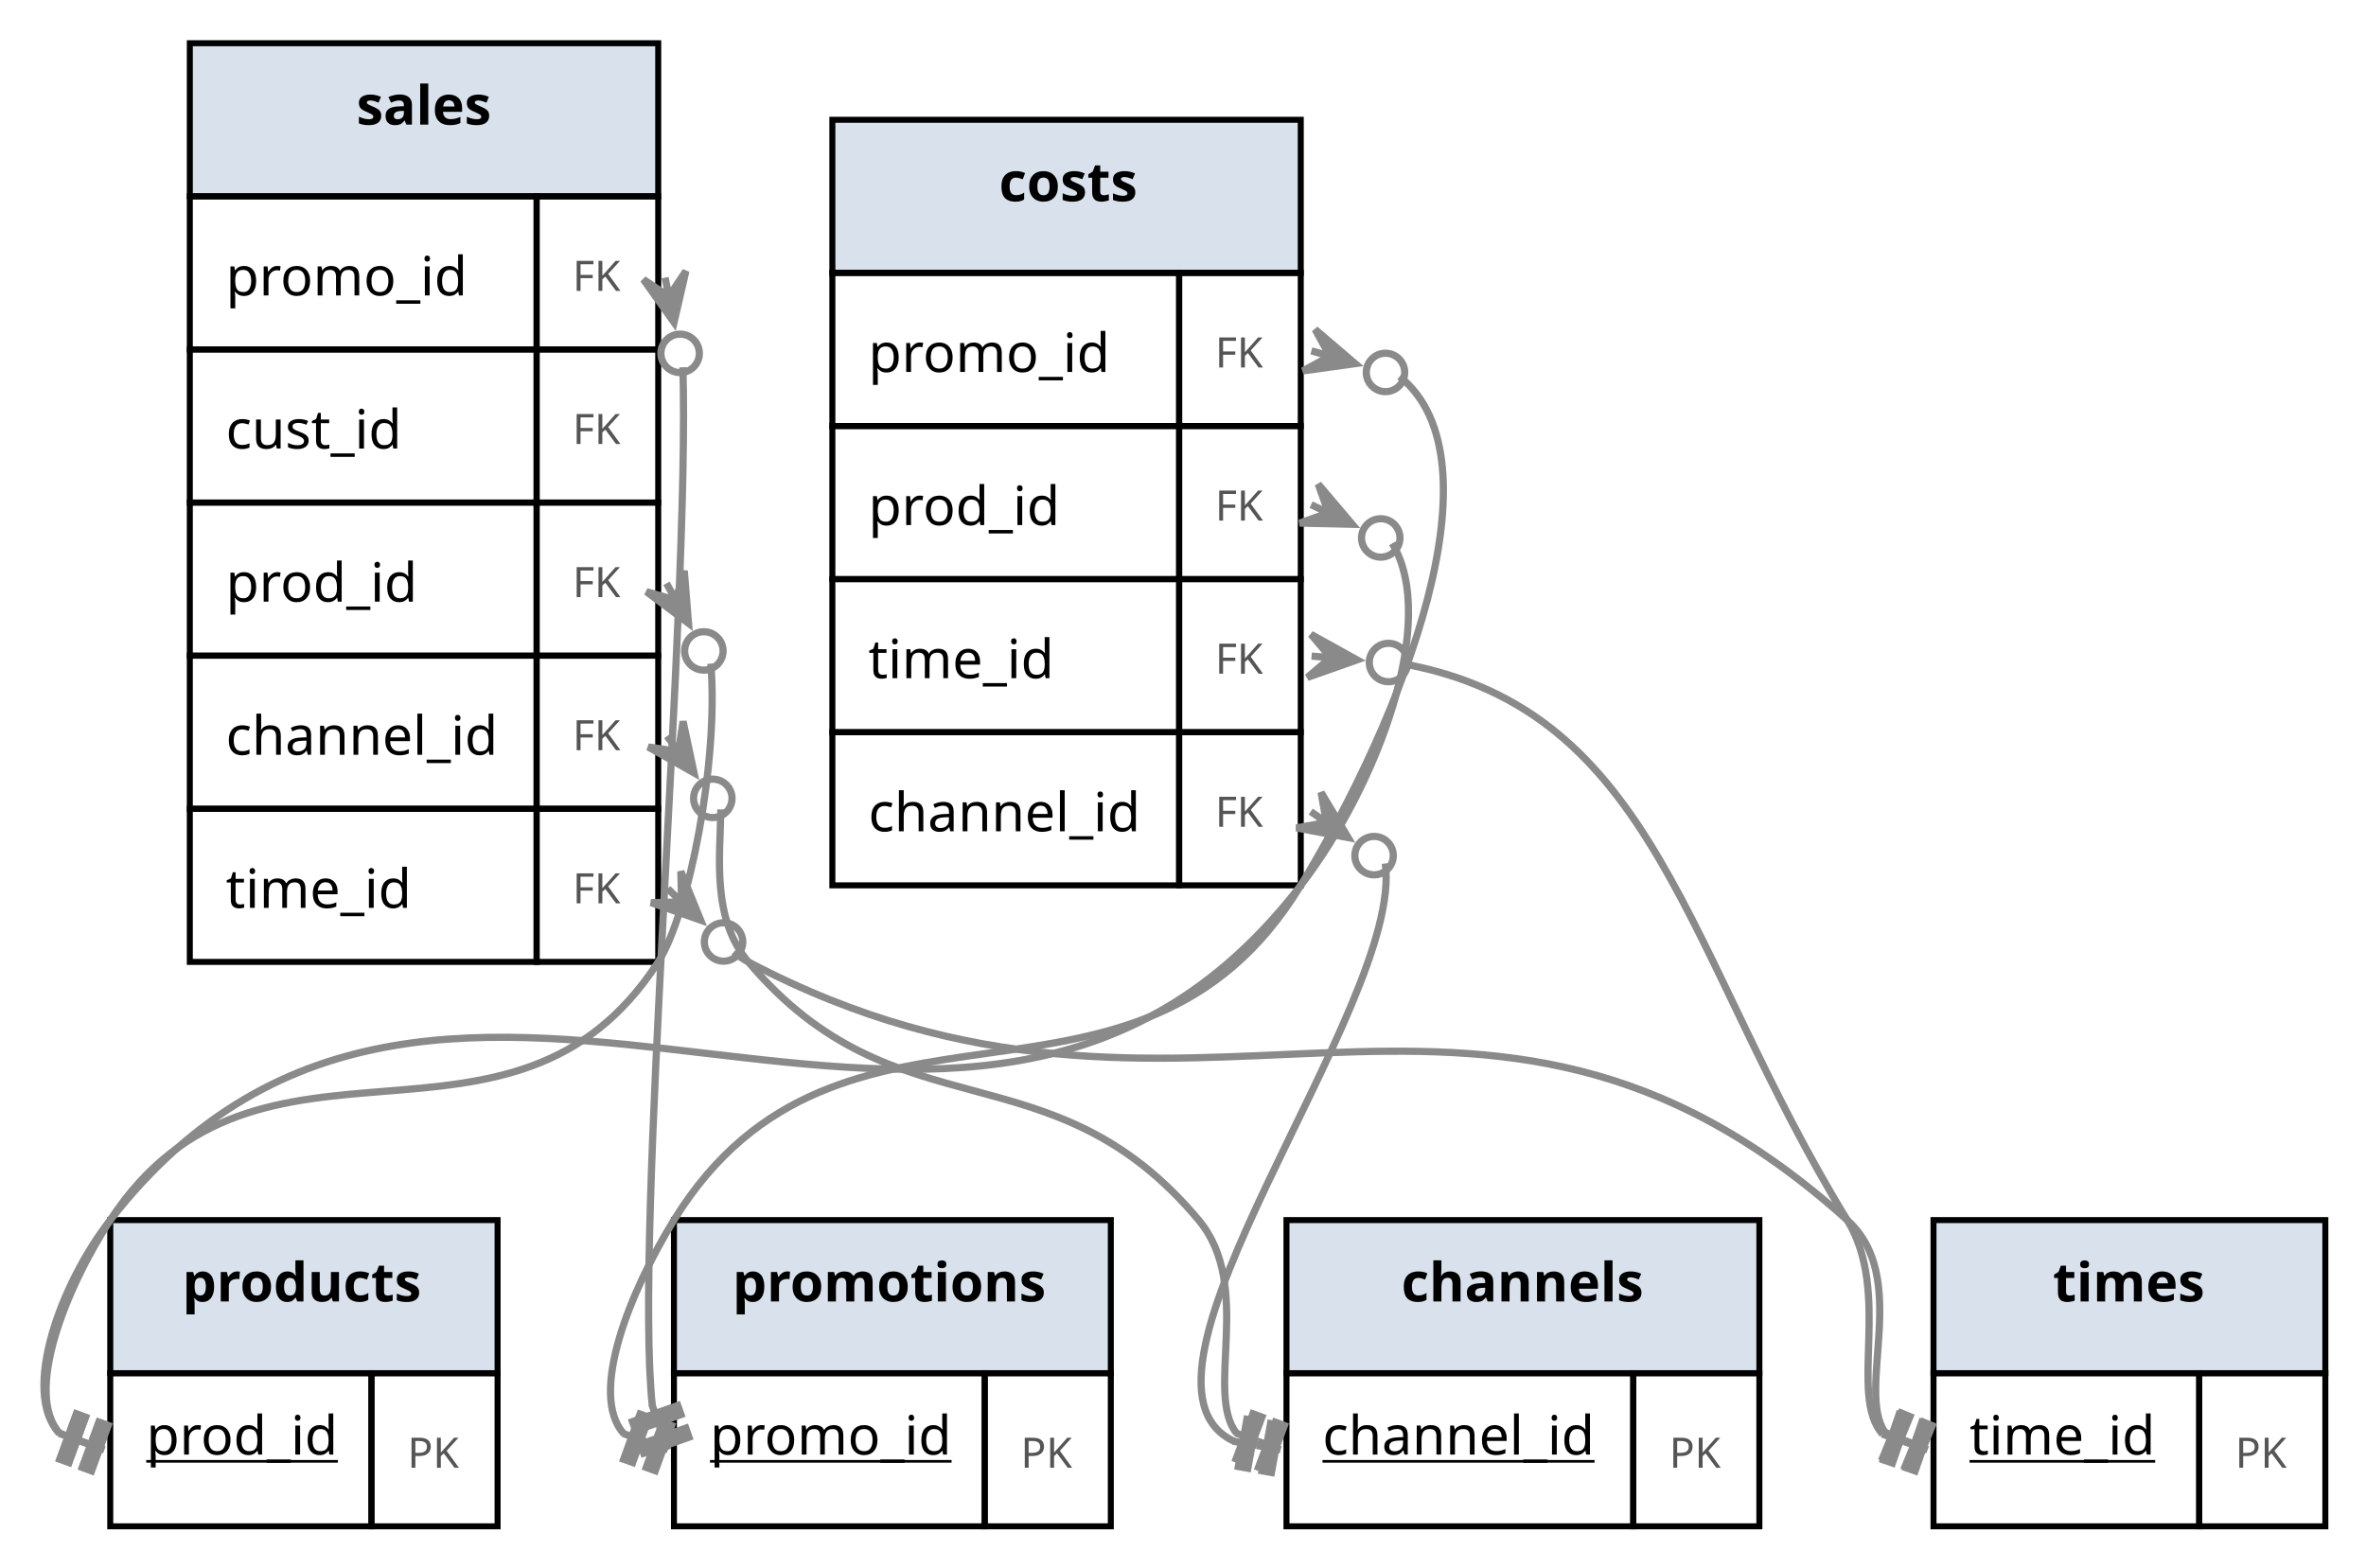
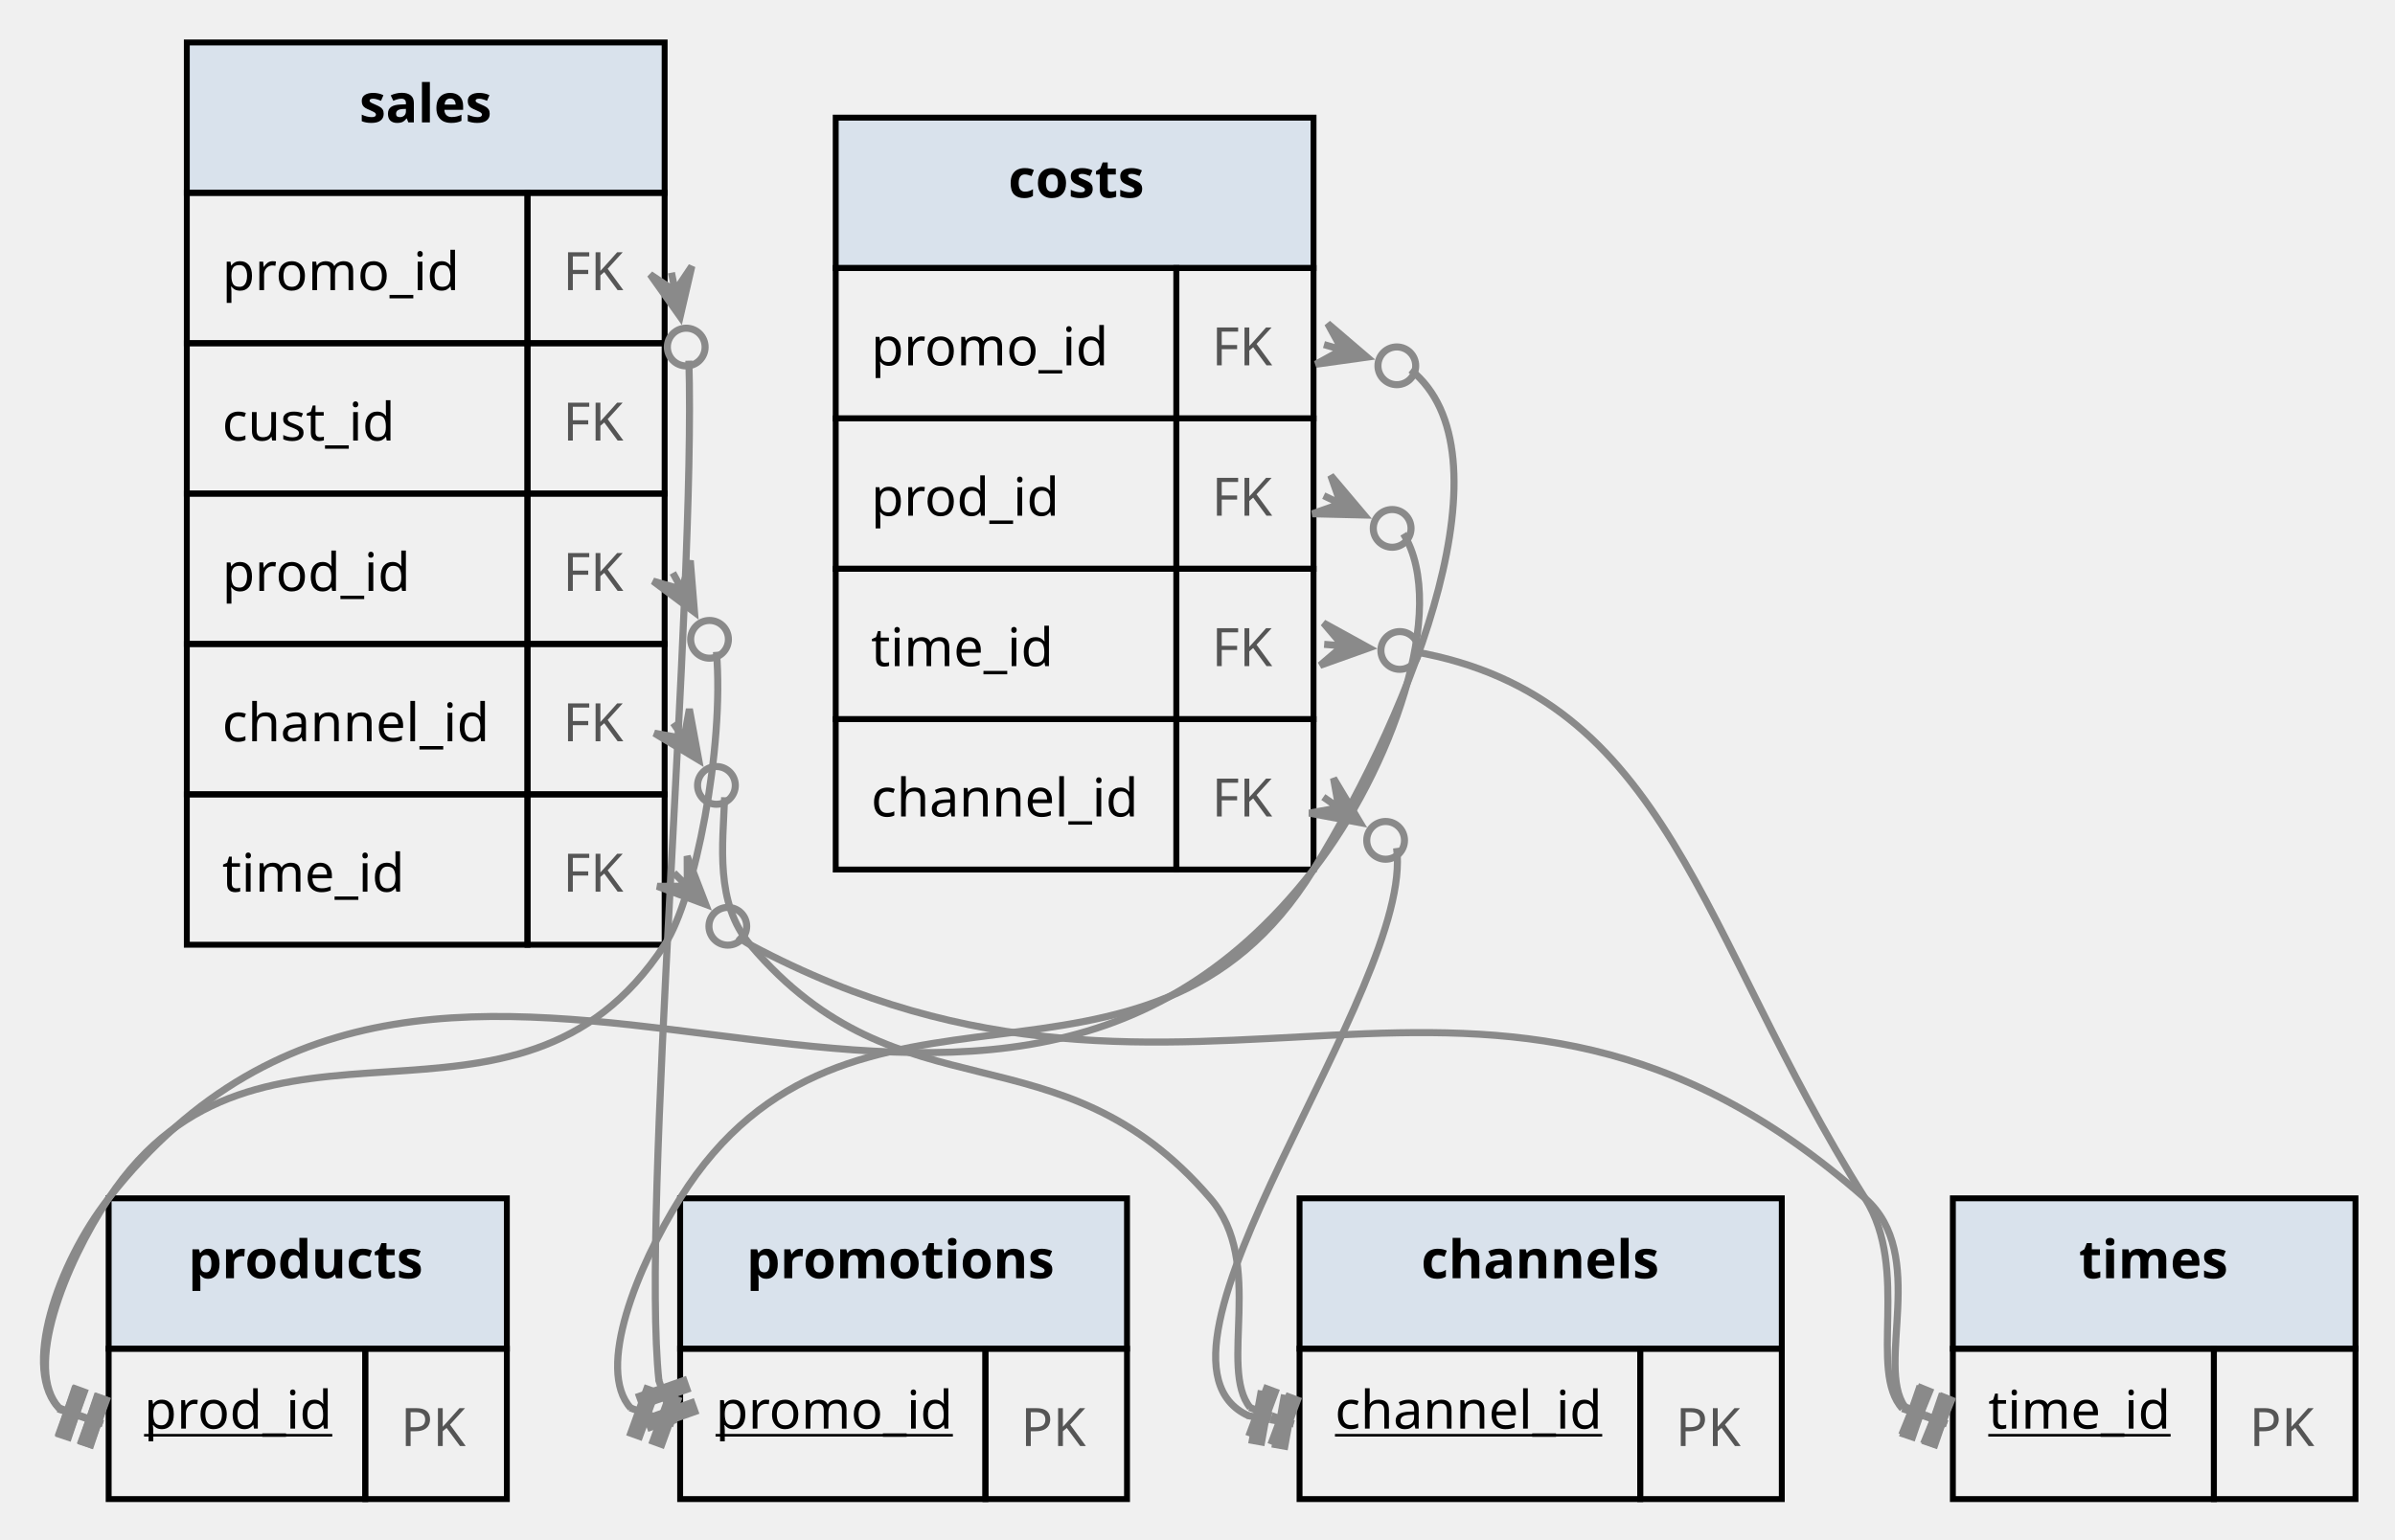
- <svg xmlns="http://www.w3.org/2000/svg" width="394pt" height="261pt" viewBox="0.00 0.00 394.00 261.00">
+ <svg xmlns="http://www.w3.org/2000/svg" width="406pt" height="261pt" viewBox="0.00 0.00 406.00 261.00">
  <g id="graph0" class="graph" transform="scale(1 1) rotate(0) translate(7.2 254.2)">
-     <polygon fill="white" stroke="none" points="-7.2,7.2 -7.2,-254.2 387.23,-254.2 387.23,7.2 -7.2,7.2" />
    <g id="node1" class="node">
-       <polygon fill="#d9e2ec" stroke="none" points="24.41,-221.5 24.41,-247 102.41,-247 102.41,-221.5 24.41,-221.5" />
-       <polygon fill="none" stroke="#000000" points="24.41,-221.5 24.41,-247 102.41,-247 102.41,-221.5 24.41,-221.5" />
-       <text xml:space="preserve" text-anchor="start" x="52.16" y="-233.45" font-family="Noto Sans KR" font-weight="bold" font-size="9.00" fill="#000000">sales</text>
-       <polygon fill="none" stroke="#000000" points="24.41,-196 24.41,-221.5 82.16,-221.5 82.16,-196 24.41,-196" />
-       <text xml:space="preserve" text-anchor="start" x="30.41" y="-205" font-family="Noto Sans KR" font-size="9.00">promo_id</text>
-       <polygon fill="none" stroke="#000000" points="82.16,-196 82.16,-221.5 102.41,-221.5 102.41,-196 82.16,-196" />
-       <text xml:space="preserve" text-anchor="start" x="88.16" y="-205.75" font-family="Noto Sans KR" font-size="7.00" fill="#555555">FK</text>
-       <polygon fill="none" stroke="#000000" points="24.41,-170.5 24.41,-196 82.16,-196 82.16,-170.5 24.41,-170.5" />
-       <text xml:space="preserve" text-anchor="start" x="30.41" y="-179.5" font-family="Noto Sans KR" font-size="9.00">cust_id</text>
-       <polygon fill="none" stroke="#000000" points="82.16,-170.5 82.16,-196 102.41,-196 102.41,-170.5 82.16,-170.5" />
-       <text xml:space="preserve" text-anchor="start" x="88.16" y="-180.25" font-family="Noto Sans KR" font-size="7.00" fill="#555555">FK</text>
-       <polygon fill="none" stroke="#000000" points="24.41,-145 24.41,-170.5 82.16,-170.5 82.16,-145 24.41,-145" />
-       <text xml:space="preserve" text-anchor="start" x="30.41" y="-154" font-family="Noto Sans KR" font-size="9.00">prod_id</text>
-       <polygon fill="none" stroke="#000000" points="82.16,-145 82.16,-170.5 102.41,-170.5 102.41,-145 82.16,-145" />
-       <text xml:space="preserve" text-anchor="start" x="88.16" y="-154.75" font-family="Noto Sans KR" font-size="7.00" fill="#555555">FK</text>
-       <polygon fill="none" stroke="#000000" points="24.41,-119.5 24.41,-145 82.16,-145 82.16,-119.5 24.41,-119.5" />
-       <text xml:space="preserve" text-anchor="start" x="30.41" y="-128.5" font-family="Noto Sans KR" font-size="9.00">channel_id</text>
-       <polygon fill="none" stroke="#000000" points="82.16,-119.5 82.16,-145 102.41,-145 102.41,-119.5 82.16,-119.5" />
-       <text xml:space="preserve" text-anchor="start" x="88.16" y="-129.25" font-family="Noto Sans KR" font-size="7.00" fill="#555555">FK</text>
-       <polygon fill="none" stroke="#000000" points="24.41,-94 24.41,-119.5 82.16,-119.5 82.16,-94 24.41,-94" />
-       <text xml:space="preserve" text-anchor="start" x="30.41" y="-103" font-family="Noto Sans KR" font-size="9.00">time_id</text>
-       <polygon fill="none" stroke="#000000" points="82.16,-94 82.16,-119.5 102.41,-119.5 102.41,-94 82.16,-94" />
-       <text xml:space="preserve" text-anchor="start" x="88.16" y="-103.75" font-family="Noto Sans KR" font-size="7.00" fill="#555555">FK</text>
+       <polygon fill="#d9e2ec" stroke="none" points="24.47,-221.5 24.47,-247 105.47,-247 105.47,-221.5 24.47,-221.5" />
+       <polygon fill="none" stroke="#000000" points="24.47,-221.5 24.47,-247 105.47,-247 105.47,-221.5 24.47,-221.5" />
+       <text xml:space="preserve" text-anchor="start" x="53.72" y="-233.45" font-family="Noto Sans KR" font-weight="bold" font-size="9.00" fill="#000000">sales</text>
+       <polygon fill="none" stroke="#000000" points="24.47,-196 24.47,-221.5 82.22,-221.5 82.22,-196 24.47,-196" />
+       <text xml:space="preserve" text-anchor="start" x="30.47" y="-205" font-family="Noto Sans KR" font-size="9.00">promo_id</text>
+       <polygon fill="none" stroke="#000000" points="82.22,-196 82.22,-221.5 105.47,-221.5 105.47,-196 82.22,-196" />
+       <text xml:space="preserve" text-anchor="start" x="88.22" y="-205" font-family="Noto Sans KR" font-size="9.00" fill="#555555">FK</text>
+       <polygon fill="none" stroke="#000000" points="24.47,-170.5 24.47,-196 82.22,-196 82.22,-170.5 24.47,-170.5" />
+       <text xml:space="preserve" text-anchor="start" x="30.47" y="-179.5" font-family="Noto Sans KR" font-size="9.00">cust_id</text>
+       <polygon fill="none" stroke="#000000" points="82.22,-170.5 82.22,-196 105.47,-196 105.47,-170.5 82.22,-170.5" />
+       <text xml:space="preserve" text-anchor="start" x="88.22" y="-179.5" font-family="Noto Sans KR" font-size="9.00" fill="#555555">FK</text>
+       <polygon fill="none" stroke="#000000" points="24.47,-145 24.47,-170.5 82.22,-170.5 82.22,-145 24.47,-145" />
+       <text xml:space="preserve" text-anchor="start" x="30.47" y="-154" font-family="Noto Sans KR" font-size="9.00">prod_id</text>
+       <polygon fill="none" stroke="#000000" points="82.22,-145 82.22,-170.5 105.47,-170.5 105.47,-145 82.22,-145" />
+       <text xml:space="preserve" text-anchor="start" x="88.22" y="-154" font-family="Noto Sans KR" font-size="9.00" fill="#555555">FK</text>
+       <polygon fill="none" stroke="#000000" points="24.47,-119.5 24.47,-145 82.22,-145 82.22,-119.5 24.47,-119.5" />
+       <text xml:space="preserve" text-anchor="start" x="30.47" y="-128.5" font-family="Noto Sans KR" font-size="9.00">channel_id</text>
+       <polygon fill="none" stroke="#000000" points="82.22,-119.5 82.22,-145 105.47,-145 105.47,-119.5 82.22,-119.5" />
+       <text xml:space="preserve" text-anchor="start" x="88.22" y="-128.5" font-family="Noto Sans KR" font-size="9.00" fill="#555555">FK</text>
+       <polygon fill="none" stroke="#000000" points="24.47,-94 24.47,-119.5 82.22,-119.5 82.22,-94 24.47,-94" />
+       <text xml:space="preserve" text-anchor="start" x="30.47" y="-103" font-family="Noto Sans KR" font-size="9.00">time_id</text>
+       <polygon fill="none" stroke="#000000" points="82.22,-94 82.22,-119.5 105.47,-119.5 105.47,-94 82.22,-94" />
+       <text xml:space="preserve" text-anchor="start" x="88.22" y="-103" font-family="Noto Sans KR" font-size="9.00" fill="#555555">FK</text>
    </g>
    <g id="node3" class="node">
-       <polygon fill="#d9e2ec" stroke="none" points="11.16,-25.5 11.16,-51 75.66,-51 75.66,-25.5 11.16,-25.5" />
-       <polygon fill="none" stroke="#000000" points="11.16,-25.5 11.16,-51 75.66,-51 75.66,-25.5 11.16,-25.5" />
-       <text xml:space="preserve" text-anchor="start" x="23.16" y="-37.45" font-family="Noto Sans KR" font-weight="bold" font-size="9.00" fill="#000000">products</text>
-       <polygon fill="none" stroke="#000000" points="11.16,0 11.16,-25.5 54.66,-25.5 54.66,0 11.16,0" />
-       <text xml:space="preserve" text-anchor="start" x="17.16" y="-11.95" font-family="Noto Sans KR" text-decoration="underline" font-size="9.00">prod_id</text>
-       <polygon fill="none" stroke="#000000" points="54.66,0 54.66,-25.5 75.66,-25.5 75.66,0 54.66,0" />
-       <text xml:space="preserve" text-anchor="start" x="60.66" y="-9.75" font-family="Noto Sans KR" font-size="7.00" fill="#555555">PK</text>
+       <polygon fill="#d9e2ec" stroke="none" points="11.22,-25.5 11.22,-51 78.72,-51 78.72,-25.5 11.22,-25.5" />
+       <polygon fill="none" stroke="#000000" points="11.22,-25.5 11.22,-51 78.72,-51 78.72,-25.5 11.22,-25.5" />
+       <text xml:space="preserve" text-anchor="start" x="24.72" y="-37.45" font-family="Noto Sans KR" font-weight="bold" font-size="9.00" fill="#000000">products</text>
+       <polygon fill="none" stroke="#000000" points="11.22,0 11.22,-25.5 54.72,-25.5 54.72,0 11.22,0" />
+       <text xml:space="preserve" text-anchor="start" x="17.22" y="-11.95" font-family="Noto Sans KR" text-decoration="underline" font-size="9.00">prod_id</text>
+       <polygon fill="none" stroke="#000000" points="54.72,0 54.72,-25.5 78.72,-25.5 78.72,0 54.72,0" />
+       <text xml:space="preserve" text-anchor="start" x="60.72" y="-9" font-family="Noto Sans KR" font-size="9.00" fill="#555555">PK</text>
    </g>
    <g id="edge2" class="edge">
-       <path fill="none" stroke="#8a8a8a" stroke-width="1.2" d="M111.17,-143.68C112.52,-127.42 107.51,-101.91 102.41,-94 78.1,-56.33 35.66,-88.54 11.16,-51 3.75,-39.65 -3.29,-22.1 2.77,-15.44" />
-       <polygon fill="#8a8a8a" stroke="#8a8a8a" stroke-width="1.2" points="107.46,-150.39 100.45,-155.66 105.34,-154.25 103.79,-157.05 103.79,-157.05 103.79,-157.05 105.34,-154.25 106.75,-159.14 107.46,-150.39" />
-       <ellipse fill="none" stroke="#8a8a8a" stroke-width="1.2" cx="110.01" cy="-145.79" rx="3.2" ry="3.2" />
-       <polygon fill="#8a8a8a" stroke="#8a8a8a" stroke-width="1.2" points="8.04,-9.26 10.77,-16.78 9.27,-17.33 6.53,-9.81 8.04,-9.26" />
-       <polyline fill="none" stroke="#8a8a8a" stroke-width="1.2" points="10.16,-12.75 6.4,-14.12" />
-       <polygon fill="#8a8a8a" stroke="#8a8a8a" stroke-width="1.2" points="4.28,-10.63 7.01,-18.15 5.51,-18.7 2.78,-11.18 4.28,-10.63" />
-       <polyline fill="none" stroke="#8a8a8a" stroke-width="1.2" points="6.4,-14.12 2.64,-15.49" />
+       <path fill="none" stroke="#8a8a8a" stroke-width="1.2" d="M114.25,-143.67C115.62,-127.4 110.62,-101.87 105.47,-94 80.27,-55.47 36.62,-89.4 11.22,-51 3.74,-39.7 -3.25,-22.12 2.82,-15.44" />
+       <polygon fill="#8a8a8a" stroke="#8a8a8a" stroke-width="1.2" points="110.53,-150.4 103.51,-155.66 108.4,-154.25 106.86,-157.05 106.86,-157.05 106.86,-157.05 108.4,-154.25 109.82,-159.14 110.53,-150.4" />
+       <ellipse fill="none" stroke="#8a8a8a" stroke-width="1.2" cx="113.08" cy="-145.79" rx="3.2" ry="3.2" />
+       <polygon fill="#8a8a8a" stroke="#8a8a8a" stroke-width="1.2" points="8.1,-9.27 10.84,-16.78 9.33,-17.33 6.6,-9.81 8.1,-9.27" />
+       <polyline fill="none" stroke="#8a8a8a" stroke-width="1.2" points="10.22,-12.75 6.46,-14.12" />
+       <polygon fill="#8a8a8a" stroke="#8a8a8a" stroke-width="1.2" points="4.34,-10.63 7.08,-18.15 5.58,-18.7 2.84,-11.18 4.34,-10.63" />
+       <polyline fill="none" stroke="#8a8a8a" stroke-width="1.2" points="6.46,-14.12 2.7,-15.49" />
    </g>
    <g id="node4" class="node">
-       <polygon fill="#d9e2ec" stroke="none" points="314.78,-25.5 314.78,-51 380.03,-51 380.03,-25.5 314.78,-25.5" />
-       <polygon fill="none" stroke="#000000" points="314.78,-25.5 314.78,-51 380.03,-51 380.03,-25.5 314.78,-25.5" />
-       <text xml:space="preserve" text-anchor="start" x="334.66" y="-37.45" font-family="Noto Sans KR" font-weight="bold" font-size="9.00" fill="#000000">times</text>
-       <polygon fill="none" stroke="#000000" points="314.78,0 314.78,-25.5 359.03,-25.5 359.03,0 314.78,0" />
-       <text xml:space="preserve" text-anchor="start" x="320.78" y="-11.95" font-family="Noto Sans KR" text-decoration="underline" font-size="9.00">time_id</text>
-       <polygon fill="none" stroke="#000000" points="359.03,0 359.03,-25.5 380.03,-25.5 380.03,0 359.03,0" />
-       <text xml:space="preserve" text-anchor="start" x="365.03" y="-9.75" font-family="Noto Sans KR" font-size="7.00" fill="#555555">PK</text>
+       <polygon fill="#d9e2ec" stroke="none" points="323.85,-25.5 323.85,-51 392.1,-51 392.1,-25.5 323.85,-25.5" />
+       <polygon fill="none" stroke="#000000" points="323.85,-25.5 323.85,-51 392.1,-51 392.1,-25.5 323.85,-25.5" />
+       <text xml:space="preserve" text-anchor="start" x="345.22" y="-37.45" font-family="Noto Sans KR" font-weight="bold" font-size="9.00" fill="#000000">times</text>
+       <polygon fill="none" stroke="#000000" points="323.85,0 323.85,-25.5 368.1,-25.5 368.1,0 323.85,0" />
+       <text xml:space="preserve" text-anchor="start" x="329.85" y="-11.95" font-family="Noto Sans KR" text-decoration="underline" font-size="9.00">time_id</text>
+       <polygon fill="none" stroke="#000000" points="368.1,0 368.1,-25.5 392.1,-25.5 392.1,0 368.1,0" />
+       <text xml:space="preserve" text-anchor="start" x="374.1" y="-9" font-family="Noto Sans KR" font-size="9.00" fill="#555555">PK</text>
    </g>
    <g id="edge4" class="edge">
-       <path fill="none" stroke="#8a8a8a" stroke-width="1.2" d="M115.01,-95.67C115.69,-95.06 116.48,-94.49 117.41,-94 191.33,-55.07 238.29,-106.88 300.41,-51 311.08,-41.4 301.8,-22.81 306.7,-15.66" />
-       <polygon fill="#8a8a8a" stroke="#8a8a8a" stroke-width="1.2" points="109.48,-100.95 101.21,-103.87 106.3,-103.99 103.99,-106.2 103.99,-106.2 103.99,-106.2 106.3,-103.99 106.18,-109.08 109.48,-100.95" />
-       <ellipse fill="none" stroke="#8a8a8a" stroke-width="1.2" cx="113.29" cy="-97.32" rx="3.2" ry="3.2" />
-       <polygon fill="#8a8a8a" stroke="#8a8a8a" stroke-width="1.2" points="311.52,-9.35 314.56,-16.75 313.08,-17.36 310.04,-9.96 311.52,-9.35" />
-       <polyline fill="none" stroke="#8a8a8a" stroke-width="1.2" points="313.78,-12.75 310.08,-14.27" />
-       <polygon fill="#8a8a8a" stroke="#8a8a8a" stroke-width="1.2" points="307.82,-10.87 310.86,-18.27 309.38,-18.88 306.34,-11.48 307.82,-10.87" />
-       <polyline fill="none" stroke="#8a8a8a" stroke-width="1.2" points="310.08,-14.27 306.38,-15.79" />
+       <path fill="none" stroke="#8a8a8a" stroke-width="1.2" d="M117.89,-95.44C118.49,-94.91 119.17,-94.43 119.97,-94 195.97,-53.44 244.39,-108.01 308.97,-51 319.77,-41.46 310.69,-22.84 315.7,-15.66" />
+       <polygon fill="#8a8a8a" stroke="#8a8a8a" stroke-width="1.2" points="112.44,-100.84 104.22,-103.91 109.31,-103.93 107.04,-106.18 107.04,-106.18 107.04,-106.18 109.31,-103.93 109.29,-109.02 112.44,-100.84" />
+       <ellipse fill="none" stroke="#8a8a8a" stroke-width="1.2" cx="116.18" cy="-97.13" rx="3.2" ry="3.2" />
+       <polygon fill="#8a8a8a" stroke="#8a8a8a" stroke-width="1.2" points="320.6,-9.35 323.62,-16.76 322.13,-17.36 319.11,-9.95 320.6,-9.35" />
+       <polyline fill="none" stroke="#8a8a8a" stroke-width="1.2" points="322.85,-12.75 319.14,-14.26" />
+       <polygon fill="#8a8a8a" stroke="#8a8a8a" stroke-width="1.2" points="316.89,-10.86 319.91,-18.27 318.43,-18.87 315.41,-11.46 316.89,-10.86" />
+       <polyline fill="none" stroke="#8a8a8a" stroke-width="1.2" points="319.14,-14.26 315.44,-15.77" />
    </g>
    <g id="node5" class="node">
-       <polygon fill="#d9e2ec" stroke="none" points="207.03,-25.5 207.03,-51 285.78,-51 285.78,-25.5 207.03,-25.5" />
-       <polygon fill="none" stroke="#000000" points="207.03,-25.5 207.03,-51 285.78,-51 285.78,-25.5 207.03,-25.5" />
-       <text xml:space="preserve" text-anchor="start" x="226.16" y="-37.45" font-family="Noto Sans KR" font-weight="bold" font-size="9.00" fill="#000000">channels</text>
-       <polygon fill="none" stroke="#000000" points="207.03,0 207.03,-25.5 264.78,-25.5 264.78,0 207.03,0" />
-       <text xml:space="preserve" text-anchor="start" x="213.03" y="-11.95" font-family="Noto Sans KR" text-decoration="underline" font-size="9.00">channel_id</text>
-       <polygon fill="none" stroke="#000000" points="264.78,0 264.78,-25.5 285.78,-25.5 285.78,0 264.78,0" />
-       <text xml:space="preserve" text-anchor="start" x="270.78" y="-9.75" font-family="Noto Sans KR" font-size="7.00" fill="#555555">PK</text>
+       <polygon fill="#d9e2ec" stroke="none" points="213.1,-25.5 213.1,-51 294.85,-51 294.85,-25.5 213.1,-25.5" />
+       <polygon fill="none" stroke="#000000" points="213.1,-25.5 213.1,-51 294.85,-51 294.85,-25.5 213.1,-25.5" />
+       <text xml:space="preserve" text-anchor="start" x="233.72" y="-37.45" font-family="Noto Sans KR" font-weight="bold" font-size="9.00" fill="#000000">channels</text>
+       <polygon fill="none" stroke="#000000" points="213.1,0 213.1,-25.5 270.85,-25.5 270.85,0 213.1,0" />
+       <text xml:space="preserve" text-anchor="start" x="219.1" y="-11.95" font-family="Noto Sans KR" text-decoration="underline" font-size="9.00">channel_id</text>
+       <polygon fill="none" stroke="#000000" points="270.85,0 270.85,-25.5 294.85,-25.5 294.85,0 270.85,0" />
+       <text xml:space="preserve" text-anchor="start" x="276.85" y="-9" font-family="Noto Sans KR" font-size="9.00" fill="#555555">PK</text>
    </g>
    <g id="edge3" class="edge">
-       <path fill="none" stroke="#8a8a8a" stroke-width="1.2" d="M112.84,-119.4C112.71,-111.38 111.3,-101.24 117.41,-94 142.18,-64.63 167.77,-80.48 192.41,-51 201.63,-39.97 193.35,-22.23 198.73,-15.48" />
-       <polygon fill="#8a8a8a" stroke="#8a8a8a" stroke-width="1.2" points="108.38,-125.48 100.74,-129.8 105.78,-129.03 103.88,-131.6 103.88,-131.6 103.88,-131.6 105.78,-129.03 106.55,-134.06 108.38,-125.48" />
-       <ellipse fill="none" stroke="#8a8a8a" stroke-width="1.2" cx="111.5" cy="-121.24" rx="3.2" ry="3.2" />
-       <polygon fill="#8a8a8a" stroke="#8a8a8a" stroke-width="1.2" points="203.88,-9.28 206.68,-16.78 205.18,-17.34 202.38,-9.84 203.88,-9.28" />
-       <polyline fill="none" stroke="#8a8a8a" stroke-width="1.2" points="206.03,-12.75 202.29,-14.15" />
-       <polygon fill="#8a8a8a" stroke="#8a8a8a" stroke-width="1.2" points="200.14,-10.68 202.94,-18.18 201.44,-18.74 198.64,-11.24 200.14,-10.68" />
-       <polyline fill="none" stroke="#8a8a8a" stroke-width="1.2" points="202.29,-14.15 198.54,-15.55" />
+       <path fill="none" stroke="#8a8a8a" stroke-width="1.2" d="M115.64,-119.01C115.35,-111.04 113.96,-101.09 119.97,-94 145.57,-63.8 172.16,-81.01 197.97,-51 207.39,-40.05 199.26,-22.26 204.74,-15.49" />
+       <polygon fill="#8a8a8a" stroke="#8a8a8a" stroke-width="1.2" points="111.25,-125.34 103.74,-129.87 108.75,-128.96 106.93,-131.59 106.93,-131.59 106.93,-131.59 108.75,-128.96 109.66,-133.97 111.25,-125.34" />
+       <ellipse fill="none" stroke="#8a8a8a" stroke-width="1.2" cx="114.25" cy="-121.02" rx="3.2" ry="3.2" />
+       <polygon fill="#8a8a8a" stroke="#8a8a8a" stroke-width="1.2" points="209.95,-9.28 212.74,-16.78 211.24,-17.34 208.45,-9.84 209.95,-9.28" />
+       <polyline fill="none" stroke="#8a8a8a" stroke-width="1.2" points="212.1,-12.75 208.35,-14.15" />
+       <polygon fill="#8a8a8a" stroke="#8a8a8a" stroke-width="1.2" points="206.2,-10.68 208.99,-18.17 207.49,-18.73 204.7,-11.23 206.2,-10.68" />
+       <polyline fill="none" stroke="#8a8a8a" stroke-width="1.2" points="208.35,-14.15 204.6,-15.54" />
    </g>
    <g id="node6" class="node">
-       <polygon fill="#d9e2ec" stroke="none" points="105.03,-25.5 105.03,-51 177.78,-51 177.78,-25.5 105.03,-25.5" />
-       <polygon fill="none" stroke="#000000" points="105.03,-25.5 105.03,-51 177.78,-51 177.78,-25.5 105.03,-25.5" />
-       <text xml:space="preserve" text-anchor="start" x="114.78" y="-37.45" font-family="Noto Sans KR" font-weight="bold" font-size="9.00" fill="#000000">promotions</text>
-       <polygon fill="none" stroke="#000000" points="105.03,0 105.03,-25.5 156.78,-25.5 156.78,0 105.03,0" />
-       <text xml:space="preserve" text-anchor="start" x="111.03" y="-11.95" font-family="Noto Sans KR" text-decoration="underline" font-size="9.00">promo_id</text>
-       <polygon fill="none" stroke="#000000" points="156.78,0 156.78,-25.5 177.78,-25.5 177.78,0 156.78,0" />
-       <text xml:space="preserve" text-anchor="start" x="162.78" y="-9.75" font-family="Noto Sans KR" font-size="7.00" fill="#555555">PK</text>
+       <polygon fill="#d9e2ec" stroke="none" points="108.1,-25.5 108.1,-51 183.85,-51 183.85,-25.5 108.1,-25.5" />
+       <polygon fill="none" stroke="#000000" points="108.1,-25.5 108.1,-51 183.85,-51 183.85,-25.5 108.1,-25.5" />
+       <text xml:space="preserve" text-anchor="start" x="119.35" y="-37.45" font-family="Noto Sans KR" font-weight="bold" font-size="9.00" fill="#000000">promotions</text>
+       <polygon fill="none" stroke="#000000" points="108.1,0 108.1,-25.5 159.85,-25.5 159.85,0 108.1,0" />
+       <text xml:space="preserve" text-anchor="start" x="114.1" y="-11.95" font-family="Noto Sans KR" text-decoration="underline" font-size="9.00">promo_id</text>
+       <polygon fill="none" stroke="#000000" points="159.85,0 159.85,-25.5 183.85,-25.5 183.85,0 159.85,0" />
+       <text xml:space="preserve" text-anchor="start" x="165.85" y="-9" font-family="Noto Sans KR" font-size="9.00" fill="#555555">PK</text>
    </g>
    <g id="edge1" class="edge">
-       <path fill="none" stroke="#8a8a8a" stroke-width="1.2" d="M106.52,-193.04C107.71,-153.07 98.37,-48.65 101.43,-20.07" />
-       <polygon fill="#8a8a8a" stroke="#8a8a8a" stroke-width="1.2" points="105.04,-200.51 99.95,-207.66 104.18,-204.83 103.56,-207.96 103.56,-207.96 103.56,-207.96 104.18,-204.83 107.02,-209.06 105.04,-200.51" />
-       <ellipse fill="none" stroke="#8a8a8a" stroke-width="1.2" cx="106.06" cy="-195.35" rx="3.2" ry="3.2" />
-       <polygon fill="#8a8a8a" stroke="#8a8a8a" stroke-width="1.2" points="99.99,-12.17 107.53,-14.84 107,-16.35 99.46,-13.67 99.99,-12.17" />
-       <polyline fill="none" stroke="#8a8a8a" stroke-width="1.2" points="104.03,-12.75 102.69,-16.52" />
-       <polygon fill="#8a8a8a" stroke="#8a8a8a" stroke-width="1.2" points="98.66,-15.94 106.2,-18.61 105.66,-20.12 98.12,-17.44 98.66,-15.94" />
-       <polyline fill="none" stroke="#8a8a8a" stroke-width="1.2" points="102.69,-16.52 101.36,-20.29" />
+       <path fill="none" stroke="#8a8a8a" stroke-width="1.2" d="M109.58,-193.04C110.78,-153.07 101.44,-48.65 104.5,-20.07" />
+       <polygon fill="#8a8a8a" stroke="#8a8a8a" stroke-width="1.2" points="108.1,-200.51 103.02,-207.66 107.25,-204.83 106.63,-207.96 106.63,-207.96 106.63,-207.96 107.25,-204.83 110.08,-209.06 108.1,-200.51" />
+       <ellipse fill="none" stroke="#8a8a8a" stroke-width="1.2" cx="109.13" cy="-195.35" rx="3.2" ry="3.2" />
+       <polygon fill="#8a8a8a" stroke="#8a8a8a" stroke-width="1.2" points="103.06,-12.17 110.6,-14.84 110.06,-16.35 102.52,-13.67 103.06,-12.17" />
+       <polyline fill="none" stroke="#8a8a8a" stroke-width="1.2" points="107.1,-12.75 105.76,-16.52" />
+       <polygon fill="#8a8a8a" stroke="#8a8a8a" stroke-width="1.2" points="101.72,-15.94 109.26,-18.61 108.73,-20.12 101.19,-17.44 101.72,-15.94" />
+       <polyline fill="none" stroke="#8a8a8a" stroke-width="1.2" points="105.76,-16.52 104.42,-20.29" />
    </g>
    <g id="node2" class="node">
-       <polygon fill="#d9e2ec" stroke="none" points="131.41,-208.75 131.41,-234.25 209.41,-234.25 209.41,-208.75 131.41,-208.75" />
-       <polygon fill="none" stroke="#000000" points="131.41,-208.75 131.41,-234.25 209.41,-234.25 209.41,-208.75 131.41,-208.75" />
-       <text xml:space="preserve" text-anchor="start" x="159.16" y="-220.7" font-family="Noto Sans KR" font-weight="bold" font-size="9.00" fill="#000000">costs</text>
-       <polygon fill="none" stroke="#000000" points="131.41,-183.25 131.41,-208.75 189.16,-208.75 189.16,-183.25 131.41,-183.25" />
-       <text xml:space="preserve" text-anchor="start" x="137.41" y="-192.25" font-family="Noto Sans KR" font-size="9.00">promo_id</text>
-       <polygon fill="none" stroke="#000000" points="189.16,-183.25 189.16,-208.75 209.41,-208.75 209.41,-183.25 189.16,-183.25" />
-       <text xml:space="preserve" text-anchor="start" x="195.16" y="-193" font-family="Noto Sans KR" font-size="7.00" fill="#555555">FK</text>
-       <polygon fill="none" stroke="#000000" points="131.41,-157.75 131.41,-183.25 189.16,-183.25 189.16,-157.75 131.41,-157.75" />
-       <text xml:space="preserve" text-anchor="start" x="137.41" y="-166.75" font-family="Noto Sans KR" font-size="9.00">prod_id</text>
-       <polygon fill="none" stroke="#000000" points="189.16,-157.75 189.16,-183.25 209.41,-183.25 209.41,-157.75 189.16,-157.75" />
-       <text xml:space="preserve" text-anchor="start" x="195.16" y="-167.5" font-family="Noto Sans KR" font-size="7.00" fill="#555555">FK</text>
-       <polygon fill="none" stroke="#000000" points="131.41,-132.25 131.41,-157.75 189.16,-157.75 189.16,-132.25 131.41,-132.25" />
-       <text xml:space="preserve" text-anchor="start" x="137.41" y="-141.25" font-family="Noto Sans KR" font-size="9.00">time_id</text>
-       <polygon fill="none" stroke="#000000" points="189.16,-132.25 189.16,-157.75 209.41,-157.75 209.41,-132.25 189.16,-132.25" />
-       <text xml:space="preserve" text-anchor="start" x="195.16" y="-142" font-family="Noto Sans KR" font-size="7.00" fill="#555555">FK</text>
-       <polygon fill="none" stroke="#000000" points="131.41,-106.75 131.41,-132.25 189.16,-132.25 189.16,-106.75 131.41,-106.75" />
-       <text xml:space="preserve" text-anchor="start" x="137.41" y="-115.75" font-family="Noto Sans KR" font-size="9.00">channel_id</text>
-       <polygon fill="none" stroke="#000000" points="189.16,-106.75 189.16,-132.25 209.41,-132.25 209.41,-106.75 189.16,-106.75" />
-       <text xml:space="preserve" text-anchor="start" x="195.16" y="-116.5" font-family="Noto Sans KR" font-size="7.00" fill="#555555">FK</text>
+       <polygon fill="#d9e2ec" stroke="none" points="134.47,-208.75 134.47,-234.25 215.47,-234.25 215.47,-208.75 134.47,-208.75" />
+       <polygon fill="none" stroke="#000000" points="134.47,-208.75 134.47,-234.25 215.47,-234.25 215.47,-208.75 134.47,-208.75" />
+       <text xml:space="preserve" text-anchor="start" x="163.72" y="-220.7" font-family="Noto Sans KR" font-weight="bold" font-size="9.00" fill="#000000">costs</text>
+       <polygon fill="none" stroke="#000000" points="134.47,-183.25 134.47,-208.75 192.22,-208.75 192.22,-183.25 134.47,-183.25" />
+       <text xml:space="preserve" text-anchor="start" x="140.47" y="-192.25" font-family="Noto Sans KR" font-size="9.00">promo_id</text>
+       <polygon fill="none" stroke="#000000" points="192.22,-183.25 192.22,-208.75 215.47,-208.75 215.47,-183.25 192.22,-183.25" />
+       <text xml:space="preserve" text-anchor="start" x="198.22" y="-192.25" font-family="Noto Sans KR" font-size="9.00" fill="#555555">FK</text>
+       <polygon fill="none" stroke="#000000" points="134.47,-157.75 134.47,-183.25 192.22,-183.25 192.22,-157.75 134.47,-157.75" />
+       <text xml:space="preserve" text-anchor="start" x="140.47" y="-166.75" font-family="Noto Sans KR" font-size="9.00">prod_id</text>
+       <polygon fill="none" stroke="#000000" points="192.22,-157.75 192.22,-183.25 215.47,-183.25 215.47,-157.75 192.22,-157.75" />
+       <text xml:space="preserve" text-anchor="start" x="198.22" y="-166.75" font-family="Noto Sans KR" font-size="9.00" fill="#555555">FK</text>
+       <polygon fill="none" stroke="#000000" points="134.47,-132.25 134.47,-157.75 192.22,-157.75 192.22,-132.25 134.47,-132.25" />
+       <text xml:space="preserve" text-anchor="start" x="140.47" y="-141.25" font-family="Noto Sans KR" font-size="9.00">time_id</text>
+       <polygon fill="none" stroke="#000000" points="192.22,-132.25 192.22,-157.75 215.47,-157.75 215.47,-132.25 192.22,-132.25" />
+       <text xml:space="preserve" text-anchor="start" x="198.22" y="-141.25" font-family="Noto Sans KR" font-size="9.00" fill="#555555">FK</text>
+       <polygon fill="none" stroke="#000000" points="134.47,-106.75 134.47,-132.25 192.22,-132.25 192.22,-106.75 134.47,-106.75" />
+       <text xml:space="preserve" text-anchor="start" x="140.47" y="-115.75" font-family="Noto Sans KR" font-size="9.00">channel_id</text>
+       <polygon fill="none" stroke="#000000" points="192.22,-106.75 192.22,-132.25 215.47,-132.25 215.47,-106.75 192.22,-106.75" />
+       <text xml:space="preserve" text-anchor="start" x="198.22" y="-115.75" font-family="Noto Sans KR" font-size="9.00" fill="#555555">FK</text>
    </g>
    <g id="edge6" class="edge">
-       <path fill="none" stroke="#8a8a8a" stroke-width="1.2" d="M224.64,-163.7C232.39,-151.03 222.37,-123.59 209.41,-106.75 153.57,-34.23 67.38,-123.23 11.16,-51 2.83,-40.31 -3.66,-22.37 2.65,-15.52" />
-       <polygon fill="#8a8a8a" stroke="#8a8a8a" stroke-width="1.2" points="217.99,-166.88 209.22,-167.08 214.02,-168.77 211.13,-170.15 211.13,-170.15 211.13,-170.15 214.02,-168.77 212.32,-173.57 217.99,-166.88" />
-       <ellipse fill="none" stroke="#8a8a8a" stroke-width="1.2" cx="222.73" cy="-164.61" rx="3.2" ry="3.2" />
-       <polygon fill="#8a8a8a" stroke="#8a8a8a" stroke-width="1.2" points="8.02,-9.27 10.79,-16.78 9.29,-17.33 6.52,-9.83 8.02,-9.27" />
-       <polyline fill="none" stroke="#8a8a8a" stroke-width="1.2" points="10.16,-12.75 6.4,-14.14" />
-       <polygon fill="#8a8a8a" stroke="#8a8a8a" stroke-width="1.2" points="4.27,-10.66 7.04,-18.16 5.54,-18.72 2.77,-11.21 4.27,-10.66" />
-       <polyline fill="none" stroke="#8a8a8a" stroke-width="1.2" points="6.4,-14.14 2.65,-15.52" />
+       <path fill="none" stroke="#8a8a8a" stroke-width="1.2" d="M230.71,-163.69C238.49,-151 228.5,-123.54 215.47,-106.75 157.78,-32.41 69.3,-125.03 11.22,-51 2.69,-40.13 -3.86,-21.67 3.1,-15.13" />
+       <polygon fill="#8a8a8a" stroke="#8a8a8a" stroke-width="1.2" points="224.05,-166.87 215.28,-167.08 220.08,-168.77 217.2,-170.15 217.2,-170.15 217.2,-170.15 220.08,-168.77 218.39,-173.57 224.05,-166.87" />
+       <ellipse fill="none" stroke="#8a8a8a" stroke-width="1.2" cx="228.8" cy="-164.6" rx="3.2" ry="3.2" />
+       <polygon fill="#8a8a8a" stroke="#8a8a8a" stroke-width="1.2" points="8.19,-9.21 10.73,-16.8 9.21,-17.3 6.68,-9.72 8.19,-9.21" />
+       <polyline fill="none" stroke="#8a8a8a" stroke-width="1.2" points="10.22,-12.75 6.43,-14.02" />
+       <polygon fill="#8a8a8a" stroke="#8a8a8a" stroke-width="1.2" points="4.4,-10.48 6.94,-18.07 5.42,-18.57 2.88,-10.99 4.4,-10.48" />
+       <polyline fill="none" stroke="#8a8a8a" stroke-width="1.2" points="6.43,-14.02 2.63,-15.29" />
    </g>
    <g id="edge7" class="edge">
-       <path fill="none" stroke="#8a8a8a" stroke-width="1.2" d="M226.39,-143.66C268.93,-135.87 273.24,-95.3 300.41,-51 307.91,-38.77 300.51,-21.74 306.31,-15.33" />
-       <polygon fill="#8a8a8a" stroke="#8a8a8a" stroke-width="1.2" points="218.78,-144.3 210.51,-141.38 214.39,-144.67 211.21,-144.93 211.21,-144.93 211.21,-144.93 214.39,-144.67 211.11,-148.55 218.78,-144.3" />
-       <ellipse fill="none" stroke="#8a8a8a" stroke-width="1.2" cx="224.02" cy="-143.86" rx="3.2" ry="3.2" />
-       <polygon fill="#8a8a8a" stroke="#8a8a8a" stroke-width="1.2" points="311.72,-9.23 314.33,-16.79 312.82,-17.31 310.21,-9.75 311.72,-9.23" />
-       <polyline fill="none" stroke="#8a8a8a" stroke-width="1.2" points="313.78,-12.75 310,-14.06" />
-       <polygon fill="#8a8a8a" stroke="#8a8a8a" stroke-width="1.2" points="307.94,-10.54 310.55,-18.1 309.04,-18.62 306.43,-11.06 307.94,-10.54" />
-       <polyline fill="none" stroke="#8a8a8a" stroke-width="1.2" points="310,-14.06 306.22,-15.36" />
+       <path fill="none" stroke="#8a8a8a" stroke-width="1.2" d="M232.4,-143.72C275.89,-136.1 280.82,-95.64 308.97,-51 316.66,-38.81 309.42,-21.76 315.31,-15.33" />
+       <polygon fill="#8a8a8a" stroke="#8a8a8a" stroke-width="1.2" points="224.85,-144.33 216.58,-141.38 220.46,-144.68 217.27,-144.94 217.27,-144.94 217.27,-144.94 220.46,-144.68 217.16,-148.56 224.85,-144.33" />
+       <ellipse fill="none" stroke="#8a8a8a" stroke-width="1.2" cx="230.09" cy="-143.9" rx="3.2" ry="3.2" />
+       <polygon fill="#8a8a8a" stroke="#8a8a8a" stroke-width="1.2" points="320.79,-9.23 323.39,-16.79 321.87,-17.31 319.28,-9.75 320.79,-9.23" />
+       <polyline fill="none" stroke="#8a8a8a" stroke-width="1.2" points="322.85,-12.75 319.06,-14.05" />
+       <polygon fill="#8a8a8a" stroke="#8a8a8a" stroke-width="1.2" points="317.01,-10.52 319.6,-18.09 318.09,-18.61 315.49,-11.04 317.01,-10.52" />
+       <polyline fill="none" stroke="#8a8a8a" stroke-width="1.2" points="319.06,-14.05 315.28,-15.35" />
    </g>
    <g id="edge8" class="edge">
-       <path fill="none" stroke="#8a8a8a" stroke-width="1.2" d="M223.49,-110.4C226.65,-86.7 176.47,-24.23 198.35,-14.14" />
-       <polygon fill="#8a8a8a" stroke="#8a8a8a" stroke-width="1.2" points="217.3,-114.7 208.68,-116.32 213.69,-117.22 211.07,-119.04 211.07,-119.04 211.07,-119.04 213.69,-117.22 212.79,-122.23 217.3,-114.7" />
-       <ellipse fill="none" stroke="#8a8a8a" stroke-width="1.2" cx="221.62" cy="-111.7" rx="3.2" ry="3.2" />
-       <polygon fill="#8a8a8a" stroke="#8a8a8a" stroke-width="1.2" points="204.53,-8.96 205.95,-16.83 204.38,-17.11 202.96,-9.24 204.53,-8.96" />
-       <polyline fill="none" stroke="#8a8a8a" stroke-width="1.2" points="206.03,-12.75 202.1,-13.46" />
-       <polygon fill="#8a8a8a" stroke="#8a8a8a" stroke-width="1.2" points="200.6,-9.67 202.02,-17.54 200.44,-17.82 199.02,-9.95 200.6,-9.67" />
-       <polyline fill="none" stroke="#8a8a8a" stroke-width="1.2" points="202.1,-13.46 198.16,-14.17" />
+       <path fill="none" stroke="#8a8a8a" stroke-width="1.2" d="M229.55,-110.4C232.71,-86.7 182.54,-24.23 204.42,-14.14" />
+       <polygon fill="#8a8a8a" stroke="#8a8a8a" stroke-width="1.2" points="223.37,-114.7 214.74,-116.32 219.75,-117.22 217.13,-119.04 217.13,-119.04 217.13,-119.04 219.75,-117.22 218.86,-122.23 223.37,-114.7" />
+       <ellipse fill="none" stroke="#8a8a8a" stroke-width="1.2" cx="227.69" cy="-111.7" rx="3.2" ry="3.2" />
+       <polygon fill="#8a8a8a" stroke="#8a8a8a" stroke-width="1.2" points="210.6,-8.96 212.02,-16.83 210.44,-17.11 209.02,-9.24 210.6,-8.96" />
+       <polyline fill="none" stroke="#8a8a8a" stroke-width="1.2" points="212.1,-12.75 208.16,-13.46" />
+       <polygon fill="#8a8a8a" stroke="#8a8a8a" stroke-width="1.2" points="206.66,-9.67 208.08,-17.54 206.51,-17.82 205.09,-9.95 206.66,-9.67" />
+       <polyline fill="none" stroke="#8a8a8a" stroke-width="1.2" points="208.16,-13.46 204.22,-14.17" />
    </g>
    <g id="edge5" class="edge">
-       <path fill="none" stroke="#8a8a8a" stroke-width="1.2" d="M225.87,-191.49C243.16,-177.61 226.46,-134.83 209.41,-106.75 182.11,-61.8 132.66,-95.75 105.03,-51 97.91,-39.47 90.71,-22.03 96.68,-15.42" />
-       <polygon fill="#8a8a8a" stroke="#8a8a8a" stroke-width="1.2" points="218.47,-193.64 209.78,-192.43 214.25,-194.88 211.18,-195.77 211.18,-195.77 211.18,-195.77 214.25,-194.88 211.8,-199.34 218.47,-193.64" />
-       <ellipse fill="none" stroke="#8a8a8a" stroke-width="1.2" cx="223.52" cy="-192.17" rx="3.2" ry="3.2" />
-       <polygon fill="#8a8a8a" stroke="#8a8a8a" stroke-width="1.2" points="101.92,-9.26 104.64,-16.78 103.14,-17.33 100.41,-9.81 101.92,-9.26" />
-       <polyline fill="none" stroke="#8a8a8a" stroke-width="1.2" points="104.03,-12.75 100.27,-14.11" />
-       <polygon fill="#8a8a8a" stroke="#8a8a8a" stroke-width="1.2" points="98.16,-10.63 100.88,-18.15 99.38,-18.69 96.65,-11.17 98.16,-10.63" />
-       <polyline fill="none" stroke="#8a8a8a" stroke-width="1.2" points="100.27,-14.11 96.51,-15.48" />
+       <path fill="none" stroke="#8a8a8a" stroke-width="1.2" d="M231.95,-191.48C249.28,-177.57 232.69,-134.73 215.47,-106.75 187.29,-60.95 136.61,-96.59 108.1,-51 100.91,-39.51 93.74,-22.04 99.73,-15.42" />
+       <polygon fill="#8a8a8a" stroke="#8a8a8a" stroke-width="1.2" points="224.53,-193.64 215.85,-192.43 220.31,-194.88 217.24,-195.77 217.24,-195.77 217.24,-195.77 220.31,-194.88 217.87,-199.34 224.53,-193.64" />
+       <ellipse fill="none" stroke="#8a8a8a" stroke-width="1.2" cx="229.59" cy="-192.17" rx="3.2" ry="3.2" />
+       <polygon fill="#8a8a8a" stroke="#8a8a8a" stroke-width="1.2" points="104.98,-9.26 107.71,-16.78 106.2,-17.33 103.48,-9.81 104.98,-9.26" />
+       <polyline fill="none" stroke="#8a8a8a" stroke-width="1.2" points="107.1,-12.75 103.34,-14.11" />
+       <polygon fill="#8a8a8a" stroke="#8a8a8a" stroke-width="1.2" points="101.22,-10.63 103.95,-18.15 102.44,-18.69 99.72,-11.17 101.22,-10.63" />
+       <polyline fill="none" stroke="#8a8a8a" stroke-width="1.2" points="103.34,-14.11 99.58,-15.48" />
    </g>
  </g>
</svg>
